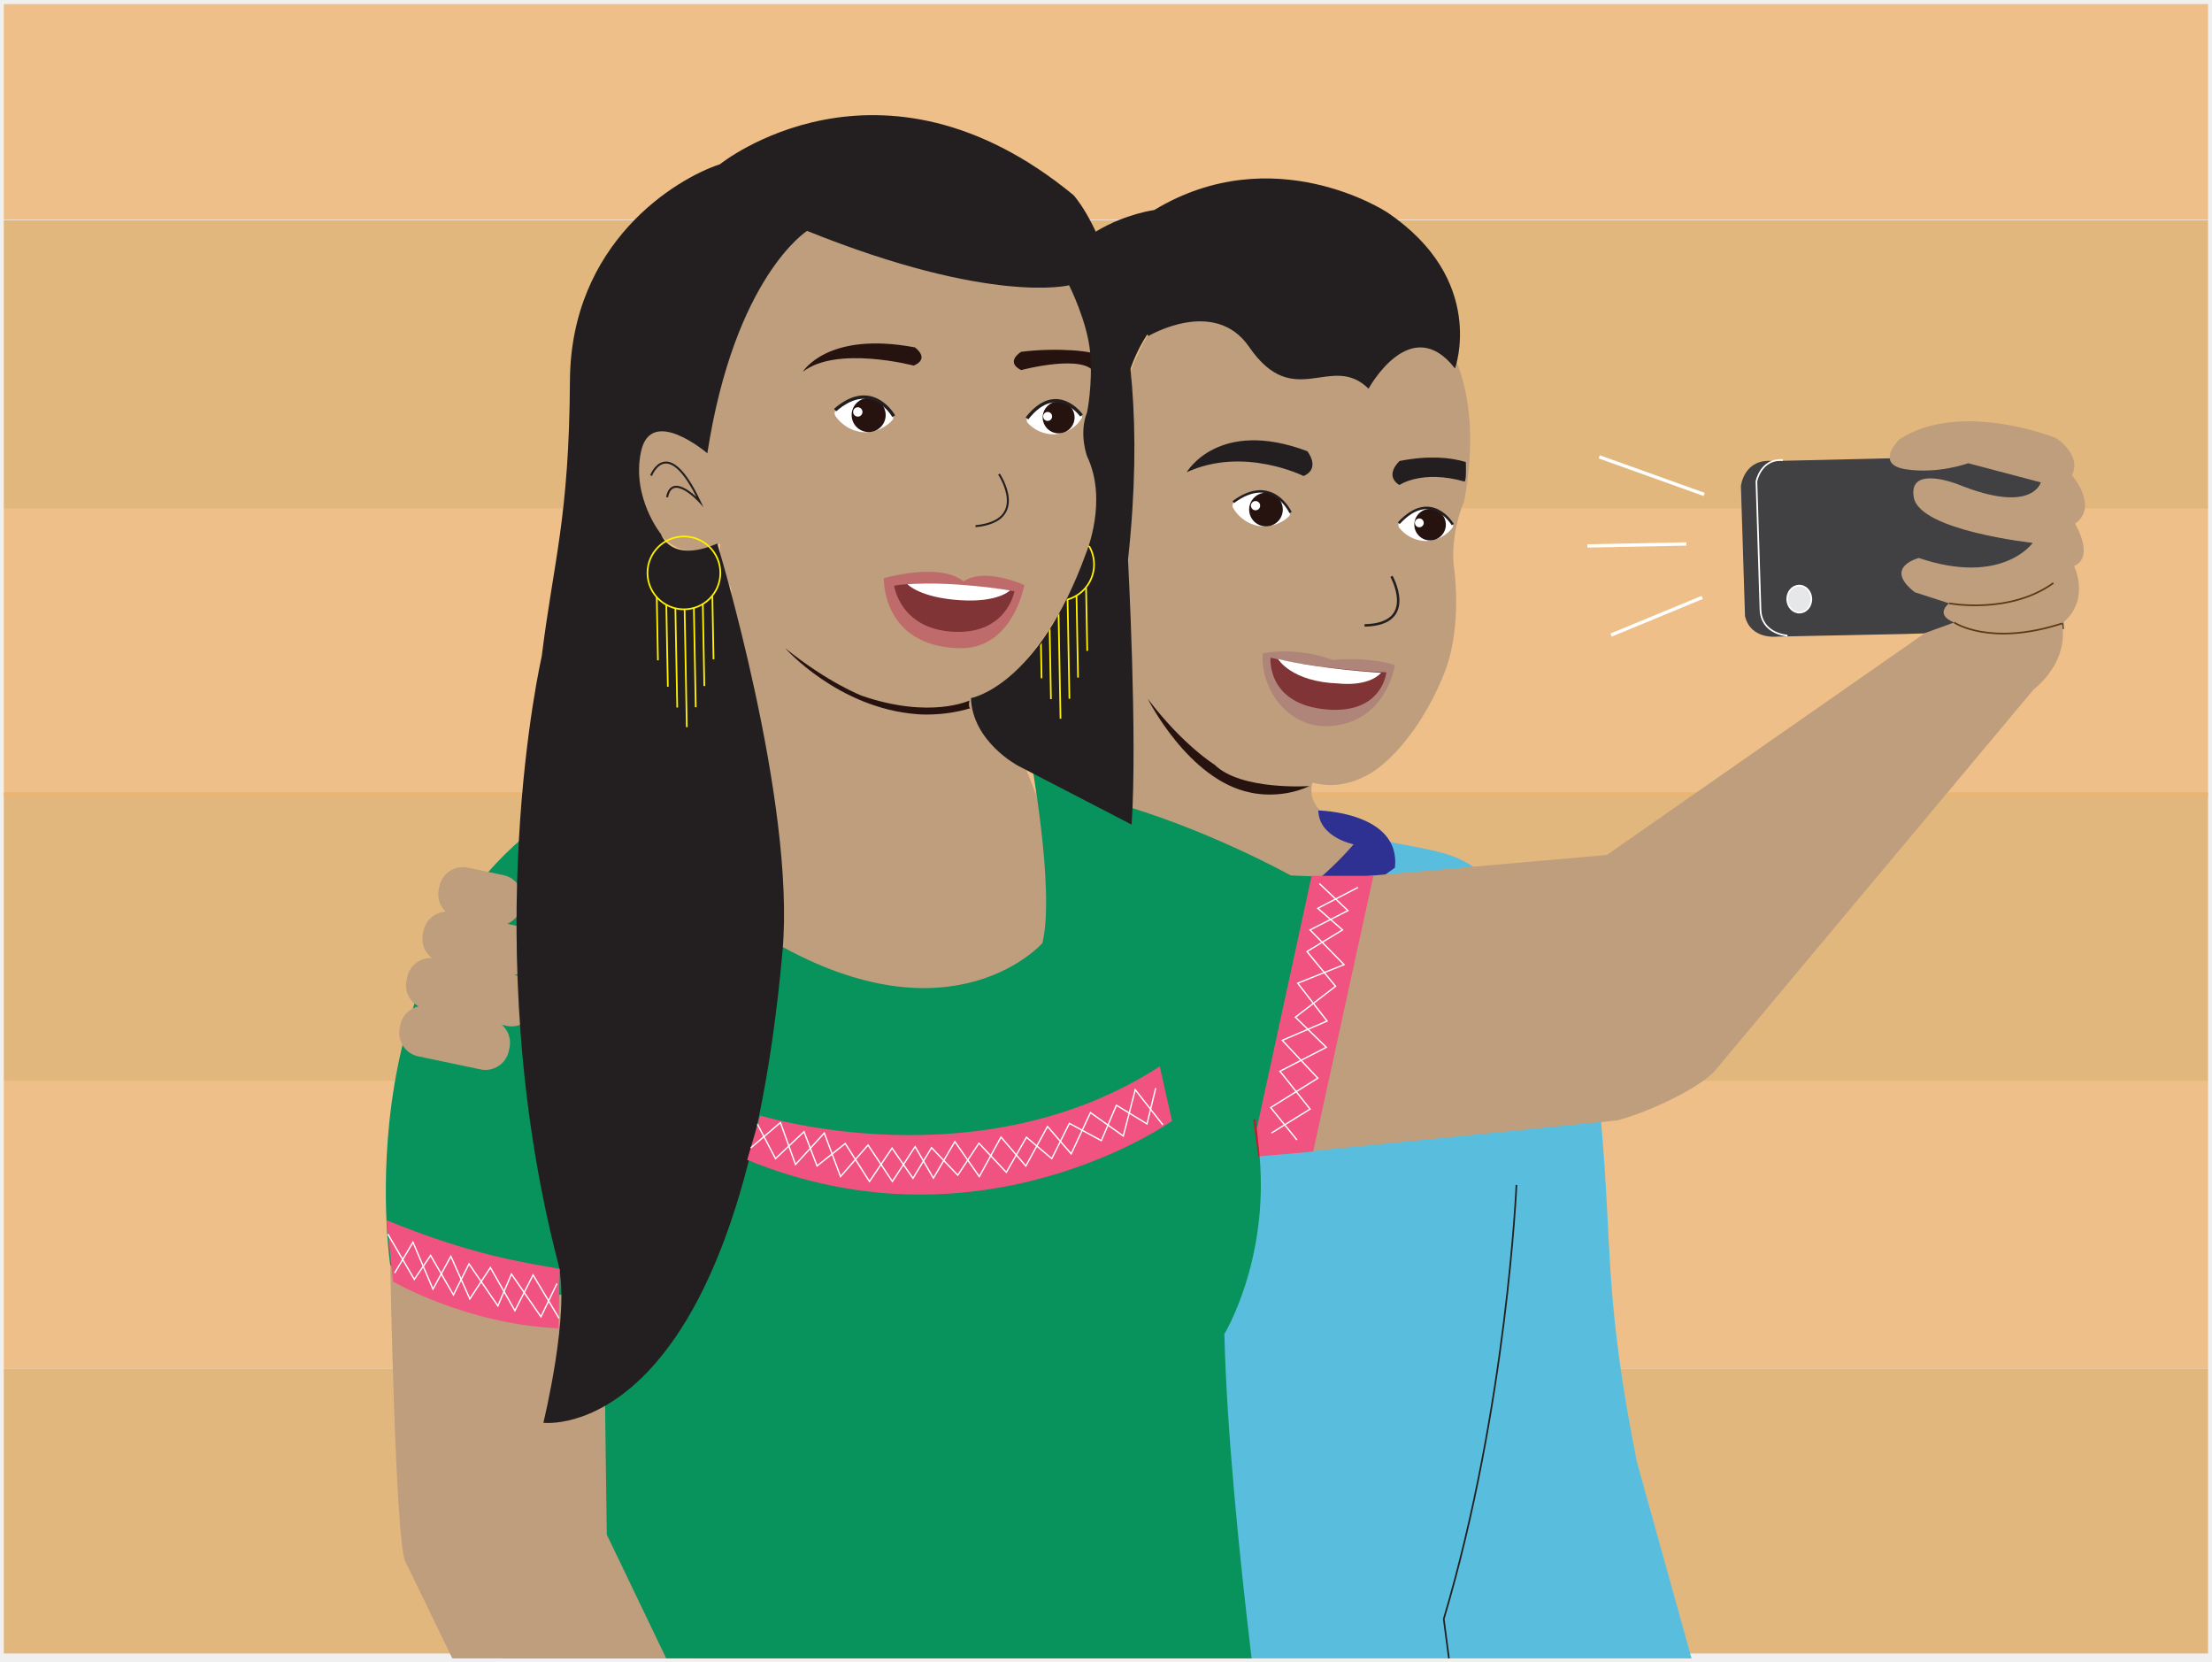
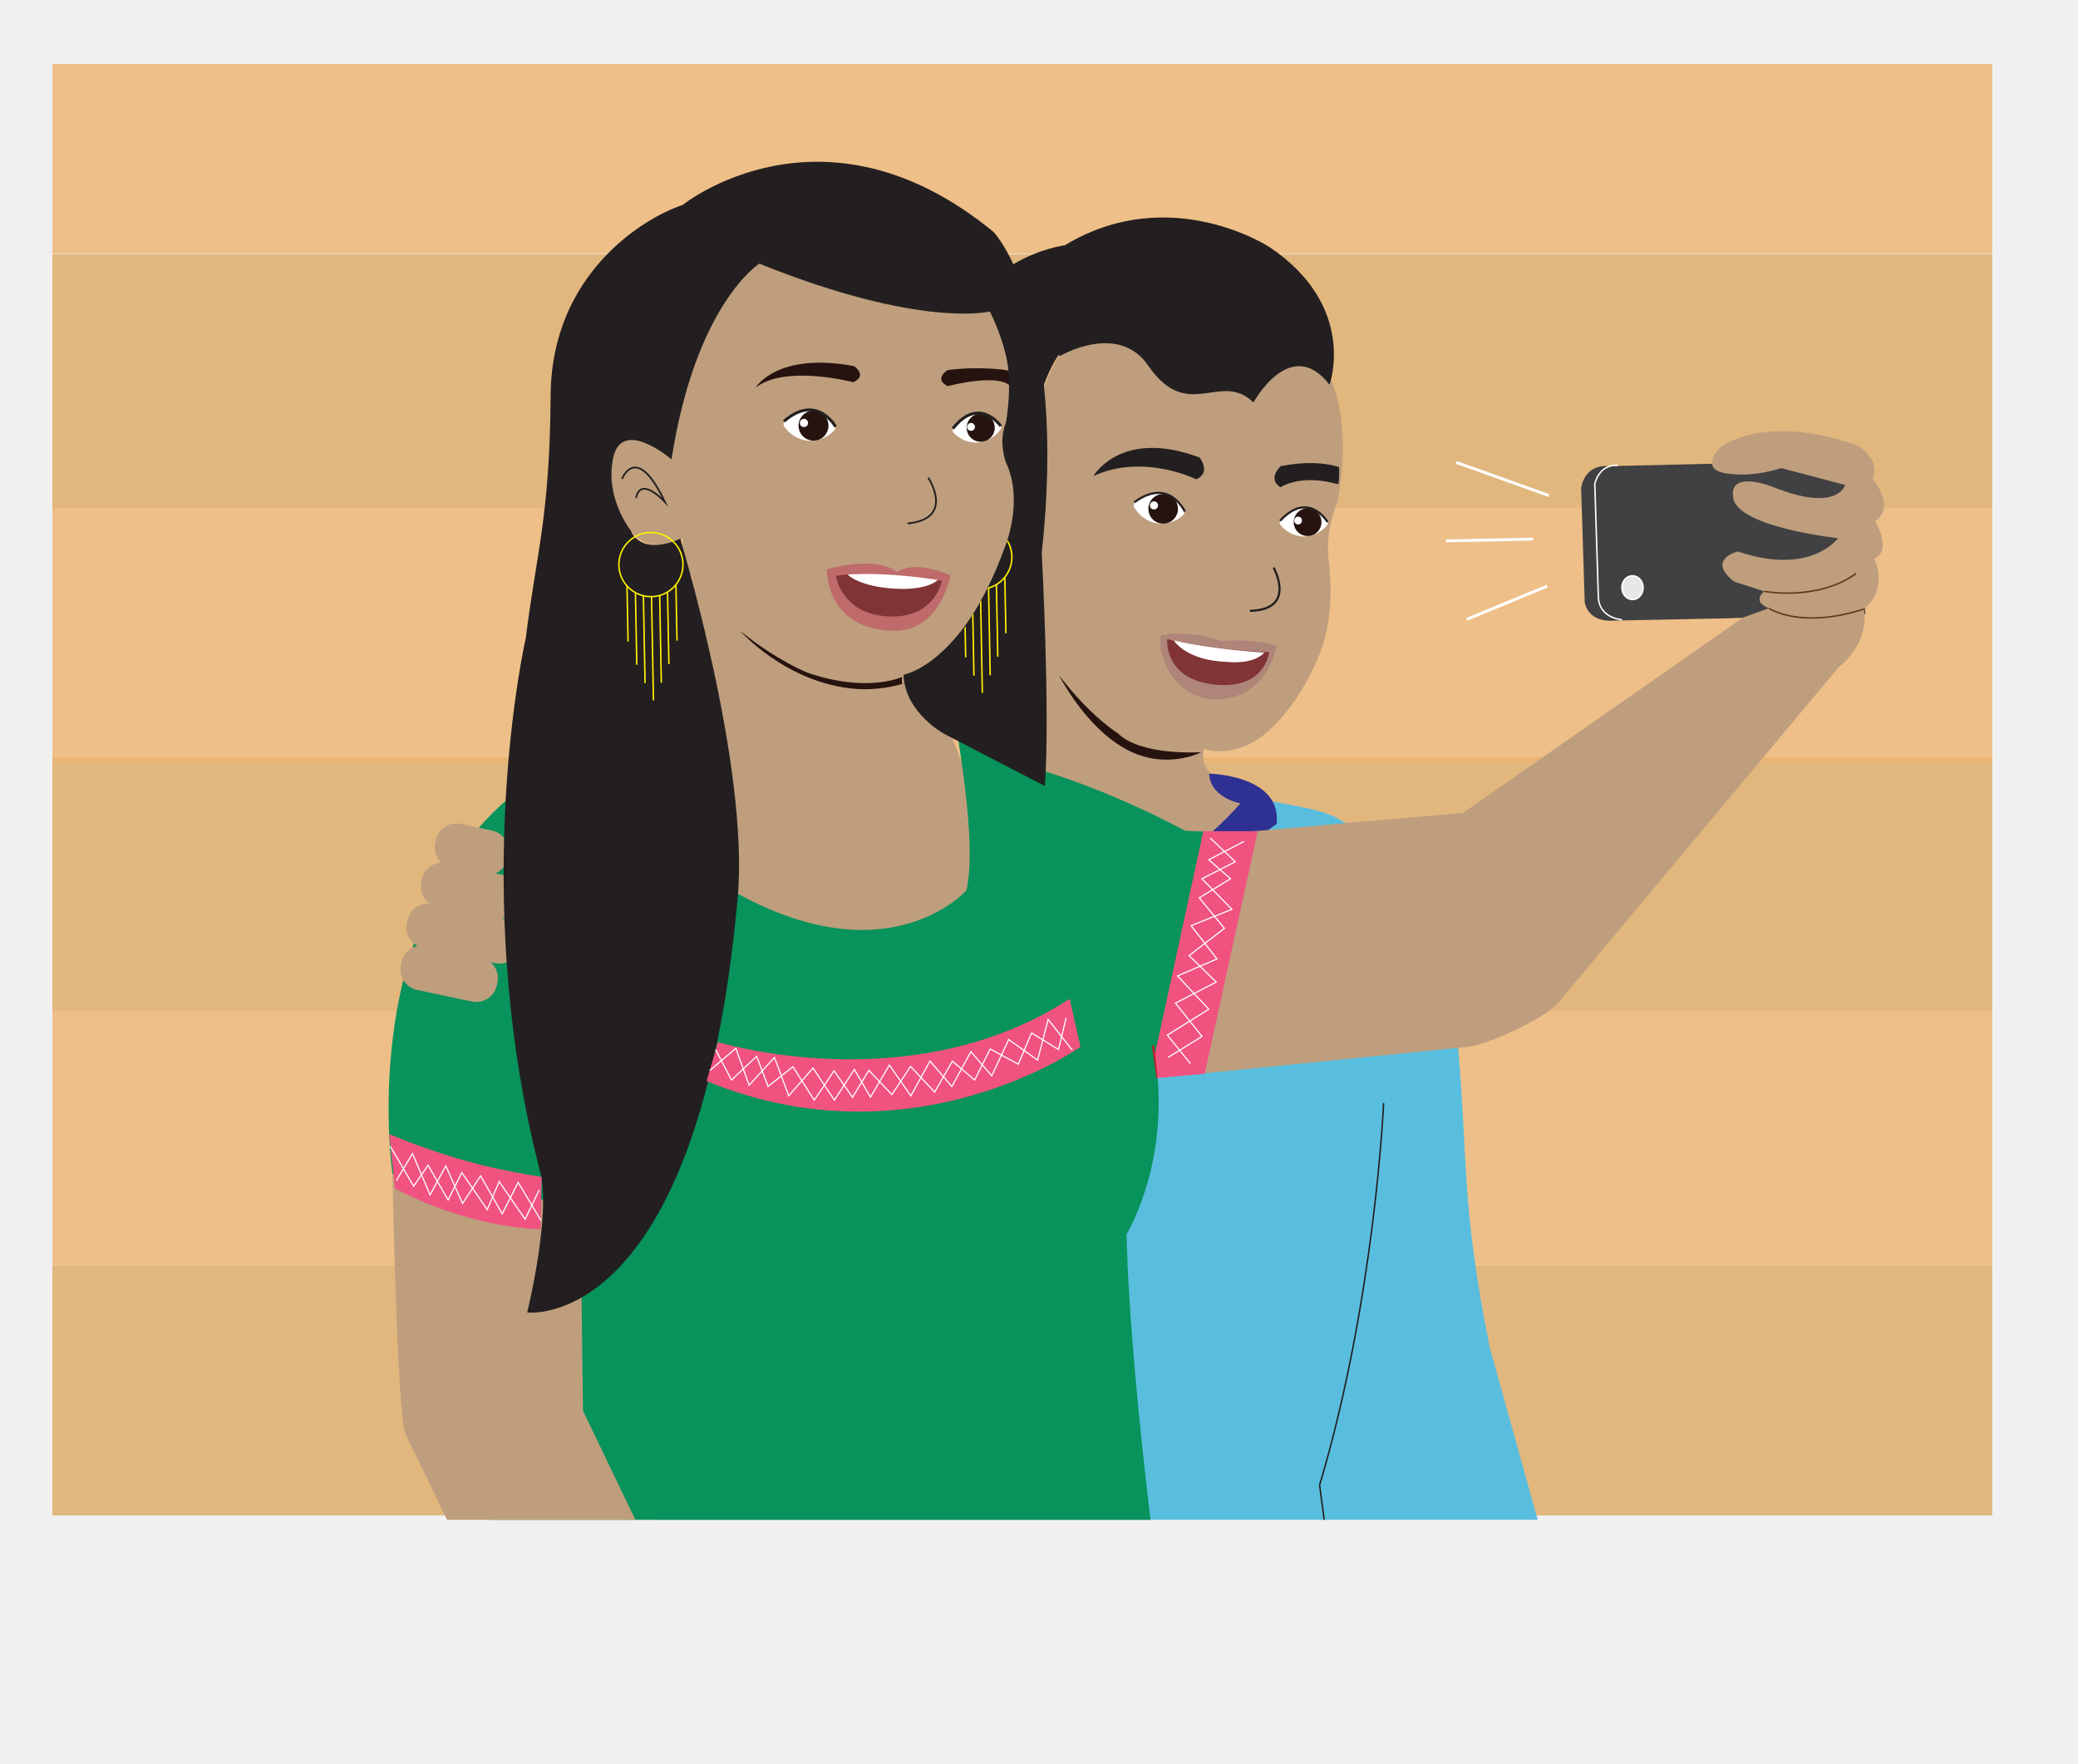
- <svg xmlns="http://www.w3.org/2000/svg" id="Layer_2" data-name="Layer 2" viewBox="33.76 41.61 1339.96 1006.41">
+ <svg xmlns="http://www.w3.org/2000/svg" id="Layer_2" data-name="Layer 2" viewBox="0 0 1430.36 1214.05">
  <defs>
    <style>
      .cls-1, .cls-2, .cls-3, .cls-4, .cls-5, .cls-6, .cls-7, .cls-8, .cls-9, .cls-10, .cls-11, .cls-12 {
        fill: none;
      }

      .cls-2, .cls-3, .cls-4 {
        stroke-width: 1.5px;
      }

      .cls-2, .cls-3, .cls-4, .cls-5, .cls-13, .cls-14, .cls-6, .cls-7, .cls-8, .cls-9, .cls-10, .cls-11, .cls-12 {
        stroke-miterlimit: 10;
      }

      .cls-2, .cls-6, .cls-8, .cls-12 {
        stroke: #231f20;
      }

      .cls-3 {
        stroke: #006838;
      }

      .cls-4 {
        stroke: #be1e2d;
      }

      .cls-15 {
        fill: url(#linear-gradient);
      }

      .cls-16 {
        clip-path: url(#clippath);
      }

      .cls-5 {
        stroke-width: .8px;
      }

      .cls-5, .cls-13, .cls-14, .cls-7, .cls-10 {
        stroke: #fff;
      }

      .cls-17 {
        fill: #f05380;
      }

      .cls-18 {
        fill: #fff;
      }

      .cls-19 {
        fill: #803435;
      }

      .cls-20 {
        fill: #ae8578;
      }

      .cls-21 {
        fill: #be9e7d;
      }

      .cls-22 {
        fill: #bf6b6b;
      }

      .cls-23 {
        fill: #231f20;
      }

      .cls-24 {
        fill: #414042;
      }

      .cls-25 {
        fill: #07935b;
      }

      .cls-26 {
        fill: #59bede;
      }

      .cls-27 {
        fill: #2e3192;
      }

      .cls-28 {
        fill: #26130f;
      }

      .cls-13 {
        fill: #dcbf97;
      }

      .cls-13, .cls-6, .cls-7 {
        stroke-width: 2px;
      }

      .cls-29 {
        clip-path: url(#clippath-1);
      }

      .cls-30 {
        clip-path: url(#clippath-2);
      }

      .cls-14 {
        fill: #e6e7e8;
      }

      .cls-9 {
        stroke: #fff200;
      }

      .cls-11 {
        stroke: #603913;
      }

      .cls-12 {
        stroke-width: 1.2px;
      }

      .cls-31 {
        fill: #dea962;
      }

      .cls-31, .cls-32 {
        opacity: .8;
      }

      .cls-32 {
        fill: #edb36e;
      }
    </style>
    <clipPath id="clippath">
      <rect class="cls-1" x="36.06" y="44.08" width="1335.27" height="998.95" />
    </clipPath>
    <clipPath id="clippath-1">
      <rect class="cls-1" x="256.36" y="86.75" width="1052.45" height="959.27" />
    </clipPath>
    <linearGradient id="linear-gradient" x1="2401.76" y1="383.98" x2="2401.76" y2="207.13" gradientTransform="translate(-1690.79 -125.19) rotate(3)" gradientUnits="userSpaceOnUse">
      <stop offset="0" stop-color="#be9e7d" />
      <stop offset=".7" stop-color="#231f20" />
    </linearGradient>
    <clipPath id="clippath-2">
      <path class="cls-1" d="M692.76,371.98s4.41,7.91-32.32,65.85l-4.4,21.12,15.69,27.14,19.79-9.69,7.61-62.99-.21-39.68-6.16-1.75Z" />
    </clipPath>
  </defs>
  <g class="cls-16">
    <g>
      <rect class="cls-31" x="627.85" y="-106.39" width="174.66" height="1430.36" transform="translate(1323.97 -106.39) rotate(90)" />
      <rect class="cls-31" x="627.85" y="242.7" width="174.66" height="1430.36" transform="translate(1673.06 242.7) rotate(90)" />
      <rect class="cls-32" x="627.85" y="68.03" width="174.66" height="1430.36" transform="translate(1498.39 68.03) rotate(90)" />
      <rect class="cls-31" x="627.85" y="-452.87" width="174.66" height="1430.36" transform="translate(977.49 -452.87) rotate(90)" />
      <rect class="cls-32" x="627.85" y="-278.45" width="174.66" height="1430.36" transform="translate(1151.91 -278.45) rotate(90)" />
      <rect class="cls-32" x="627.85" y="-627.85" width="174.66" height="1430.36" transform="translate(802.51 -627.85) rotate(90)" />
    </g>
  </g>
  <g class="cls-29">
    <g>
      <path class="cls-21" d="M691.65,412.85s8.83,46.88-19.49,88.25c0,0,17.06,143.38,138.38,170.6,0,0,49.52-39.64,43.22-118.73-1.02-12.84-32.21-17.01-24.36-39.65l-137.74-100.46Z" />
      <path class="cls-26" d="M459.34,1011.1l-22.76,114.59,562.57-.77,68.55-45.67-42.29-151.99c-19.82-99.12-14.88-128.5-21.6-204.1,0,0-2.57-75.1-45.1-124.45-36.91-42.82-39.78-38.48-92.41-48.94,0,0-20.31,55.42-96.84,100.75,0,0-74.55-32.25-149.78-148.78,0,0-105.16,18.49-167.93,80.96,0,0-22.54,57.85-43.43,142.82l-22.47,196.01s-10.91,77.1,73.48,89.55" />
      <path class="cls-21" d="M907.4,245.45s26.43,29.31,13.28,99.86c0,0-8.01,17.46-6.4,38.17,0,0,6.2,36.71-5.95,66.66-16.51,40.69-39.45,56.42-39.45,56.42,0,0-17.69,15.03-39.43,9.14,0,0-34.46,8.72-62.37-12.48-27.91-21.2-73.82-84.2-73.82-84.2,0,0-27.58,5.17-33.5-23.3-5.92-28.47-16.45-50.73,2.05-65.69,18.5-14.96,36.11,31.75,36.11,31.75,0,0,12.58-12.97,10.97-33.68,0,0-5.32-41.72,22.79-87.87,0,0,78.55-26.76,175.73,5.24Z" />
      <path class="cls-20" d="M798.76,437.29s19.79-4.39,42.25,4.01c0,0,20.19-2.36,37.76,3.07,0,0-4.6,31.92-35.26,36.57s-46.84-24.95-44.74-43.64Z" />
      <path class="cls-19" d="M803.4,439.95s-2.59,28.37,34.31,31.37c33.52,2.73,35.84-22.52,35.84-22.52,0,0-37.89-1.37-70.15-8.85Z" />
      <path class="cls-23" d="M823.44,329.92s-36.32-18.18-70.81-2.3c0,0,19.03-33.06,73.06-12.75,0,0,8.35,10.37-2.25,15.05Z" />
      <path class="cls-23" d="M920.82,333.23c-25.8-7.32-39.4,2.15-39.4,2.15-9.44-6.08,.19-14.58,.19-14.58,17.15-3.36,30.23-2.35,40.11,.64,0,0,.51,12.2-.9,11.8Z" />
      <path class="cls-18" d="M807.95,440.73s8.08,13.89,36.75,14.83c0,0,17.54,2.32,25.69-6.45,0,0-36.87-2.19-62.44-8.38Z" />
      <path class="cls-28" d="M827.09,517.68s-41.47,2.91-57.53-12.9c0,0-19.23-11.8-40.54-39.98,0,0,24.72,49.33,62.2,56.81,0,0,17.54,4.55,35.86-3.94,0,0-1.04,4.02,0,0Z" />
      <path class="cls-7" d="M724,603.46s-38.35,78.7-22.2,128.24c16.15,49.54-1.95,115.37-1.95,115.37" />
      <path class="cls-2" d="M659.43,370.56s14.23-30.1,34.02,21.79c0,0-18.46-23.7-23.6-5.09" />
      <path class="cls-2" d="M876.67,390.66s16.32,29.1-16.31,29.73" />
      <g>
        <path class="cls-18" d="M780.41,347.58s.04-.99,.8-1.78c2.55-2.62,8.37-7.47,17.16-7.08,9.85,.43,14.87,9.92,16.57,13.3,.29,.58,.24,1.08,.24,1.08,0,0,.01,.55-.34,.92-1.65,1.76-7.12,6.62-16.45,6.35-5.55-.16-13.22-3.49-17.71-11.23-.31-.54-.31-1.21-.28-1.57Z" />
        <circle class="cls-28" cx="800.65" cy="350.21" r="10.19" />
        <circle class="cls-18" cx="794.32" cy="347.86" r="2.8" />
        <path class="cls-2" d="M815.55,352.07s-10.95-24.04-34.72-6.36" />
      </g>
      <g>
        <path class="cls-18" d="M880.86,359.83s-.11-.92,.49-1.77c1.99-2.8,6.71-8.14,14.95-9.04,9.22-1.01,15.25,7.1,17.32,10,.36,.5,.38,.97,.38,.97,0,0,.09,.51-.18,.9-1.29,1.87-5.67,7.17-14.39,8.26-5.19,.65-12.79-1.35-18.08-7.91-.37-.46-.46-1.08-.48-1.42Z" />
        <circle class="cls-28" cx="900.06" cy="359.36" r="9.55" />
        <circle class="cls-18" cx="893.54" cy="358.28" r="2.68" />
        <path class="cls-2" d="M913.8,359.32s-13.06-22.18-32.7-.85" />
      </g>
      <path class="cls-8" d="M952.38,759.24s-5.75,134.44-44.04,262.9l5.53,42.04" />
      <path class="cls-8" d="M553.64,831.1s35.47-56.92,25.37-189.61" />
      <path class="cls-8" d="M683.57,854.1s-76.85-20.53-129.93-23" />
      <path class="cls-8" d="M737.93,1031.99s-149.55,29.29-312.42-32.1c0,0-43.63-21.11-39.65-78.34" />
      <path class="cls-8" d="M688.35,465.73s-41.58,2.54-55.71,5.45" />
      <path class="cls-23" d="M729.48,245.09s40.06-23.8,60.96,6.62c27.23,39.63,49.66,3.05,72.35,25.3,0,0,25.51-46.88,52.37-12.23,0,0,19.67-53.79-41.33-94.73,0,0-68.49-44.99-140.87-1.24,0,0-68.77,9.11-69.42,72.81,0,0,38.9-32.87,65.93,3.48Z" />
      <path class="cls-15" d="M676.43,206.25s-40.97,24.95-22.2,133.23c0,0,24.73-29.96,45.29,24.98l10.86,20.66s-15.72-112.49,28.83-153.39l-62.79-25.49Z" />
      <path class="cls-27" d="M832.36,532.46s50.08,.9,46.41,34.66l-106.49,76.05-1.82-28.39s49.52-22.68,83.29-61.81c0,0-21.05-4.1-21.39-20.5Z" />
    </g>
    <g>
      <path class="cls-21" d="M476.25,367.95s5.26,72.18-15.25,114.5c0,0-23.07,199.88,139.59,209.3,0,0,122.24-29.47,52.8-188.7,0,0-28.98-12.21-28.86-40.57,.13-30.03,3.86,.61,3.86,.61l-152.15-95.15" />
      <path class="cls-21" d="M462.63,311.8s5.62-151.69,141.16-163.05c0,0,114.88,1.09,90.14,143.14,0,0-4.31,15.18-.58,26.79,0,0,13.86,17.77-2.88,62.16-16.75,44.39-43.76,70.34-43.76,70.34,0,0-16.13,18.17-49.88,18.7,0,0-26.69,3.38-56.96-15.89,0,0-73.5-38.38-69.77-83.26,0,0-33.29,22.34-48.39-30.67,0,0-13.26-73.43,40.93-28.26Z" />
      <path class="cls-25" d="M464.69,485.67s-31.26,11.17-85.17,42.79c-139.24,81.67-109.35,279.47-109.35,279.47,0,0,37.9,39.94,131.67,10.97l-81.42,289s114.92,122.27,300.43,104.36c0,0,125.88-9.53,184.72-62.69,0,0-27.44-185.78-30.12-300.05,0,0,26.85-43.85,21.36-107.59l53.47-168.74-34.62-1.37s-52.52-29.24-109.07-44.61c0,0-27.26-16.97-48.84-28.6,0,0,15.36,81.96,7.45,114.21,0,0-53.97,61.43-161.94-.26,0,0-38.73-48.31-38.57-126.9Z" />
      <path class="cls-28" d="M587.29,263.04s-46.7-12.3-67.2,3.75c0,0,14.67-24.81,67.84-14.79,0,0,9.58,6.6-.65,11.04Z" />
      <path class="cls-28" d="M698.2,256.78c-.82-2.49-24.14-4.86-45.88-2.09,0,0-9.96,6.02,0,11.06,0,0,39.73-10.55,44.86,2.44,0,0,3.05-5.26,1.03-11.41Z" />
      <path class="cls-12" d="M638.92,328.75s18.92,28.3-14.22,31.54" />
      <path class="cls-12" d="M428.17,329.65s9.8-25.76,29.48,15.79c0,0-16.77-18.37-19.81-2.68" />
      <path class="cls-28" d="M621.02,465.86s-23.78,11.41-65.28-2.91c0,0-20.55-7.92-46.4-28.84,0,0,32.02,36.4,80.01,40.04,0,0,15.09,1.59,32.23-3.62,0,0-1.4,.02-.57-4.67Z" />
      <g>
        <path class="cls-18" d="M539.35,291.91s-.04-1,.67-1.86c2.36-2.84,7.84-8.19,16.74-8.49,9.96-.34,15.77,8.83,17.76,12.1,.34,.56,.33,1.07,.33,1.07,0,0,.05,.55-.27,.95-1.53,1.9-6.65,7.23-16.08,7.7-5.61,.28-13.6-2.47-18.74-9.93-.36-.52-.41-1.19-.4-1.56Z" />
        <circle class="cls-28" cx="559.97" cy="292.97" r="10.31" />
        <circle class="cls-18" cx="553.39" cy="291.1" r="2.83" />
        <path class="cls-6" d="M575.13,293.67s-12.94-23.37-35.5-3.68" />
      </g>
      <g>
        <path class="cls-18" d="M655.73,296.39s-.18-.92,.36-1.82c1.79-2.98,6.12-8.74,14.35-10.29,9.22-1.74,15.93,5.96,18.24,8.72,.4,.48,.46,.95,.46,.95,0,0,.13,.51-.11,.93-1.15,1.99-5.15,7.68-13.85,9.46-5.18,1.06-13-.35-18.85-6.55-.41-.43-.55-1.05-.6-1.39Z" />
        <circle class="cls-28" cx="675.05" cy="294.4" r="9.66" />
        <circle class="cls-18" cx="668.39" cy="293.82" r="2.71" />
        <path class="cls-6" d="M688.9,293.28s-14.92-21.33-33.03,1.72" />
      </g>
      <path class="cls-3" d="M402.67,819.09s10.57-45.36,3.17-83.48" />
      <line class="cls-4" x1="796.81" y1="741.93" x2="793.66" y2="719.61" />
      <path class="cls-22" d="M569.14,391.81s33.85-9.96,48.4,1.99c0,0,9.58-9.12,36.73,2.12,0,0-6.77,39.2-39.62,38.26-46.89-1.34-45.51-42.37-45.51-42.37Z" />
      <path class="cls-19" d="M575.4,396.37s3.52,26.23,35.98,27.87c32.46,1.64,36.91-24.56,36.91-24.56,0,0-52.78-7.39-72.89-3.3Z" />
      <path class="cls-18" d="M583.42,395.4s7.3,8.2,32.22,9.74c22.95,1.42,29.91-5.94,29.91-5.94,0,0-33.63-5.7-62.12-3.8Z" />
      <path class="cls-24" d="M1186.74,425.6l-76.2,1.55s-16.31,2.15-19.71-12.41l-2.48-78.76s1.72-16.84,19.42-15.15l168.75-3.96,7.49,105.77-97.27,2.96Z" />
      <path class="cls-10" d="M1116.55,426.56s-15.96-.88-16.35-15.94l-2.45-77.47s2.65-13.85,16.03-12.91" />
      <ellipse class="cls-14" cx="1123.73" cy="404.41" rx="7.32" ry="8.18" transform="translate(-10.15 29.4) rotate(-1.49)" />
      <path class="cls-21" d="M796.81,741.93l216.32-21.72c15.55-3.73,47.78-17.98,58.92-29.46l193.49-231.43c23-18.94,17.28-40.09,17.28-40.09,17.7-14.04,7.33-34.8,7.33-34.8,12.82-5.49,.61-25.64,.61-25.64,14.65-10.38-1.83-29.3-1.83-29.3,6.1-12.82-9.77-22.59-9.77-22.59,0,0-57.38-23.2-94.62,.61,0,0-15.87,15.26,3.66,18.31,19.53,3.05,37.85-3.66,37.85-3.66l43.95,11.6s-4.88,19.53-50.06,1.22c0,0-30.52-12.21-26.86,7.94,3.66,20.14,72.03,27.47,72.03,27.47,0,0-18.31,26.25-68.98,9.16,0,0-21.98,5.49-2.44,20.75l20.75,6.71s-9.16,6.71,3.05,11.6l-17.58,6.38-192.79,134.44-156.87,13.76" />
      <path class="cls-11" d="M1214.46,407.01s36.6,6.94,63.17-12.3" />
      <path class="cls-11" d="M1217.51,418.61s21.5,14.73,65.32,.61" />
      <line class="cls-13" x1="1002.55" y1="318.29" x2="1066.11" y2="341.07" />
      <line class="cls-13" x1="995.35" y1="372.25" x2="1055.31" y2="371.05" />
      <line class="cls-13" x1="1009.74" y1="426.22" x2="1064.91" y2="403.43" />
      <path class="cls-21" d="M270.17,807.92s3.07,167.35,9.05,179.31c5.98,11.96,46.55,96.13,46.55,96.13h129.52l-53.96-112.34-2.01-151.87s-82.04,28.87-129.15-11.23Z" />
      <rect class="cls-21" x="279.42" y="627.01" width="79.58" height="31.02" rx="14.49" ry="14.49" transform="translate(138.94 -51.91) rotate(11.87)" />
      <rect class="cls-21" x="275.42" y="654.68" width="67.54" height="30.97" rx="14.49" ry="14.49" transform="translate(144.42 -49.26) rotate(11.87)" />
      <rect class="cls-21" x="289.46" y="597.69" width="67.54" height="30.97" rx="14.49" ry="14.49" transform="translate(133 -53.36) rotate(11.87)" />
      <rect class="cls-21" x="299.24" y="569.03" width="51.09" height="30.97" rx="14.49" ry="14.49" transform="translate(127.14 -54.3) rotate(11.87)" />
      <path class="cls-23" d="M719.25,541.02c3.61-52.44-2.17-160.38-2.17-160.38,18.05-166.8-33.04-220.87-33.04-220.87-117.6-96.73-214.19-18.67-214.19-18.67-26.97,8.85-90.32,47.58-90.84,131.08-.52,83.5-9.86,108.52-17.11,167.1,0,0-40.17,173.98,9.93,367.27,7.62,29.4-8.92,96.75-8.92,96.75,0,0,117.94,15.24,144.88-285.63,8.09-90.34-39.54-246.86-39.54-246.86-28.27,12.28-34.03-5.62-34.03-5.62,0,0-18.09-22.39-12.14-50.12,6.04-28.16,40.16,1.07,40.16,1.07,16.61-107.04,60.42-134.69,60.42-134.69,111.74,45,158.72,32.93,158.72,32.93,0,0,11.3,22.37,12.82,41.32,1.53,18.96-1.91,35.57-1.91,35.57-5.18,12.91,0,26.71,0,26.71,12.78,26.79-.57,58.47-.57,58.47-29.32,81.22-69.78,87.95-69.78,87.95,.87,26.37,28.46,40.95,28.46,40.95" />
      <g>
        <circle class="cls-9" cx="448.05" cy="388.58" r="22.07" />
        <line class="cls-9" x1="448.47" y1="410.64" x2="449.8" y2="482.02" />
        <line class="cls-9" x1="431.6" y1="403.4" x2="432.31" y2="441.54" />
        <line class="cls-9" x1="437.39" y1="407.96" x2="438.32" y2="457.52" />
        <line class="cls-9" x1="442.88" y1="409.93" x2="444.01" y2="470.13" />
        <line class="cls-9" x1="459.49" y1="407.55" x2="460.42" y2="457.1" />
        <line class="cls-9" x1="454.08" y1="409.72" x2="455.21" y2="469.92" />
        <line class="cls-9" x1="465.28" y1="402.76" x2="466" y2="440.91" />
      </g>
      <g class="cls-30">
        <g>
          <circle class="cls-9" cx="674.44" cy="383.46" r="22.07" />
          <line class="cls-9" x1="674.85" y1="405.53" x2="676.19" y2="476.91" />
          <line class="cls-9" x1="664.23" y1="426.96" x2="664.71" y2="452.4" />
          <line class="cls-9" x1="669.27" y1="404.82" x2="670.39" y2="465.02" />
          <line class="cls-9" x1="685.87" y1="402.43" x2="686.8" y2="451.99" />
          <line class="cls-9" x1="680.46" y1="404.61" x2="681.59" y2="464.81" />
          <line class="cls-9" x1="691.67" y1="397.65" x2="692.38" y2="435.8" />
        </g>
      </g>
      <path class="cls-17" d="M372.86,810.05c-20.35-3.5-53.48-8.26-104.94-29.44l3.95,37.22s45.02,25.99,100.21,28.24" />
      <path class="cls-17" d="M494.27,717.2s132.77,41.16,242.03-29.76l7.45,33.06s-115.39,82.01-257.36,23.57l7.88-26.87Z" />
      <polyline class="cls-5" points="492.58 722.41 503.54 743.34 520.81 727.02 528.7 747.75 545.79 734.17 560.47 757.19 574.14 736.96 586.82 755.25 598.07 736.69 613.94 753.36 626.78 733.99 643.36 751.62 655.56 730.37 670.9 743.32 681.56 721.97 700.92 732.43 710.04 710.98 728.58 722.3 733.86 700.6" />
      <polyline class="cls-5" points="488.54 736.84 506.52 721.48 515.65 746.89 533.1 727.83 542.93 754.2 559.61 735.08 574.35 757.19 588.09 736.04 599.17 755.14 612.19 733.03 626.99 754.22 640.14 730.27 655.18 747.8 668.32 723.86 682.66 740.42 694.33 715.46 714.22 729.63 721.46 701.62 738.2 722.88" />
      <polyline class="cls-5" points="268.72 789.03 284.74 816.47 294.62 801.96 308.44 825.85 317.88 807.08 335.37 832.52 343.59 813.23 361.45 839.12 371.19 818.92" />
      <polyline class="cls-5" points="272.81 812.62 283.94 793.97 296.04 822.39 306.87 802.45 318.38 828.29 330.82 809.31 345.69 835.4 356.68 813.78 372.41 840.03" />
      <polygon class="cls-17" points="865.72 572.06 828.3 572.06 795.1 725.01 796.81 741.93 829.24 739.05 865.72 572.06" />
      <polyline class="cls-5" points="856.37 579.08 832.05 591.71 847.01 604.81 825.5 617.9 842.8 638.95 818.48 657.66 837.19 675.9 809.13 690.4 827.37 713.32 803.98 727.82" />
      <polyline class="cls-5" points="832.98 576.74 850.29 593.11 827.37 604.81 847.95 625.85 819.89 637.08 837.66 660 810.53 671.69 832.05 694.61 803.51 712.39 819.42 732.03" />
    </g>
  </g>
</svg>
